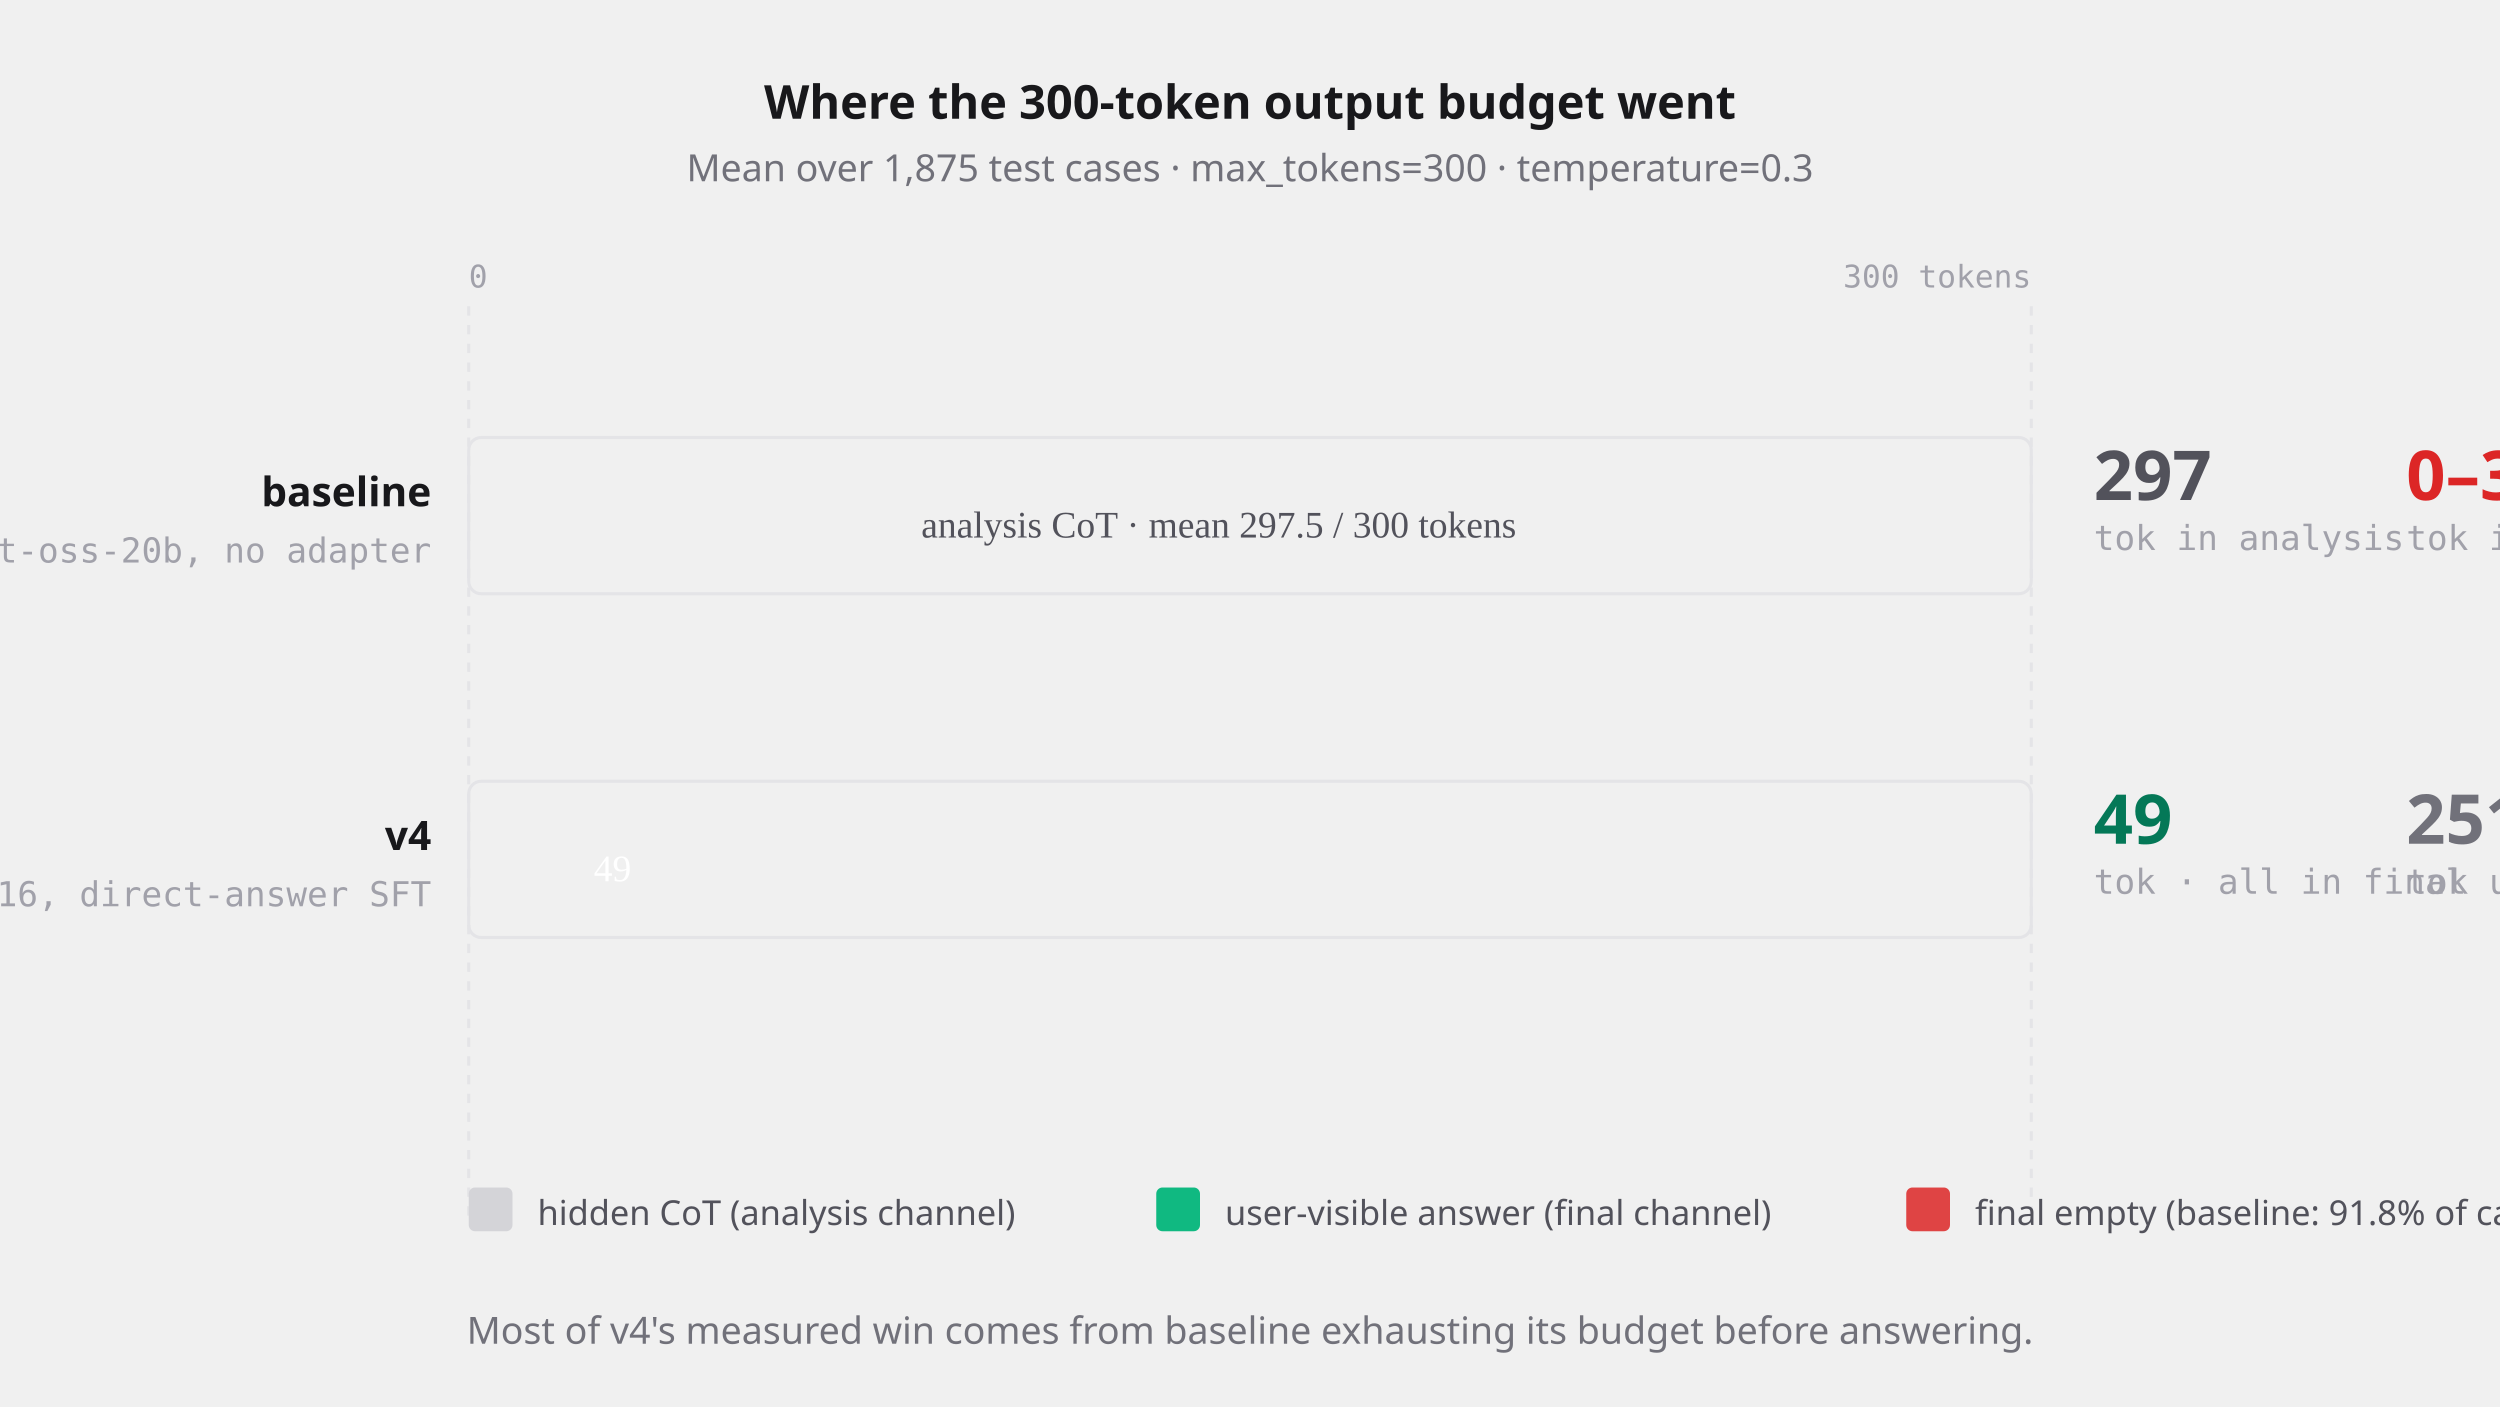
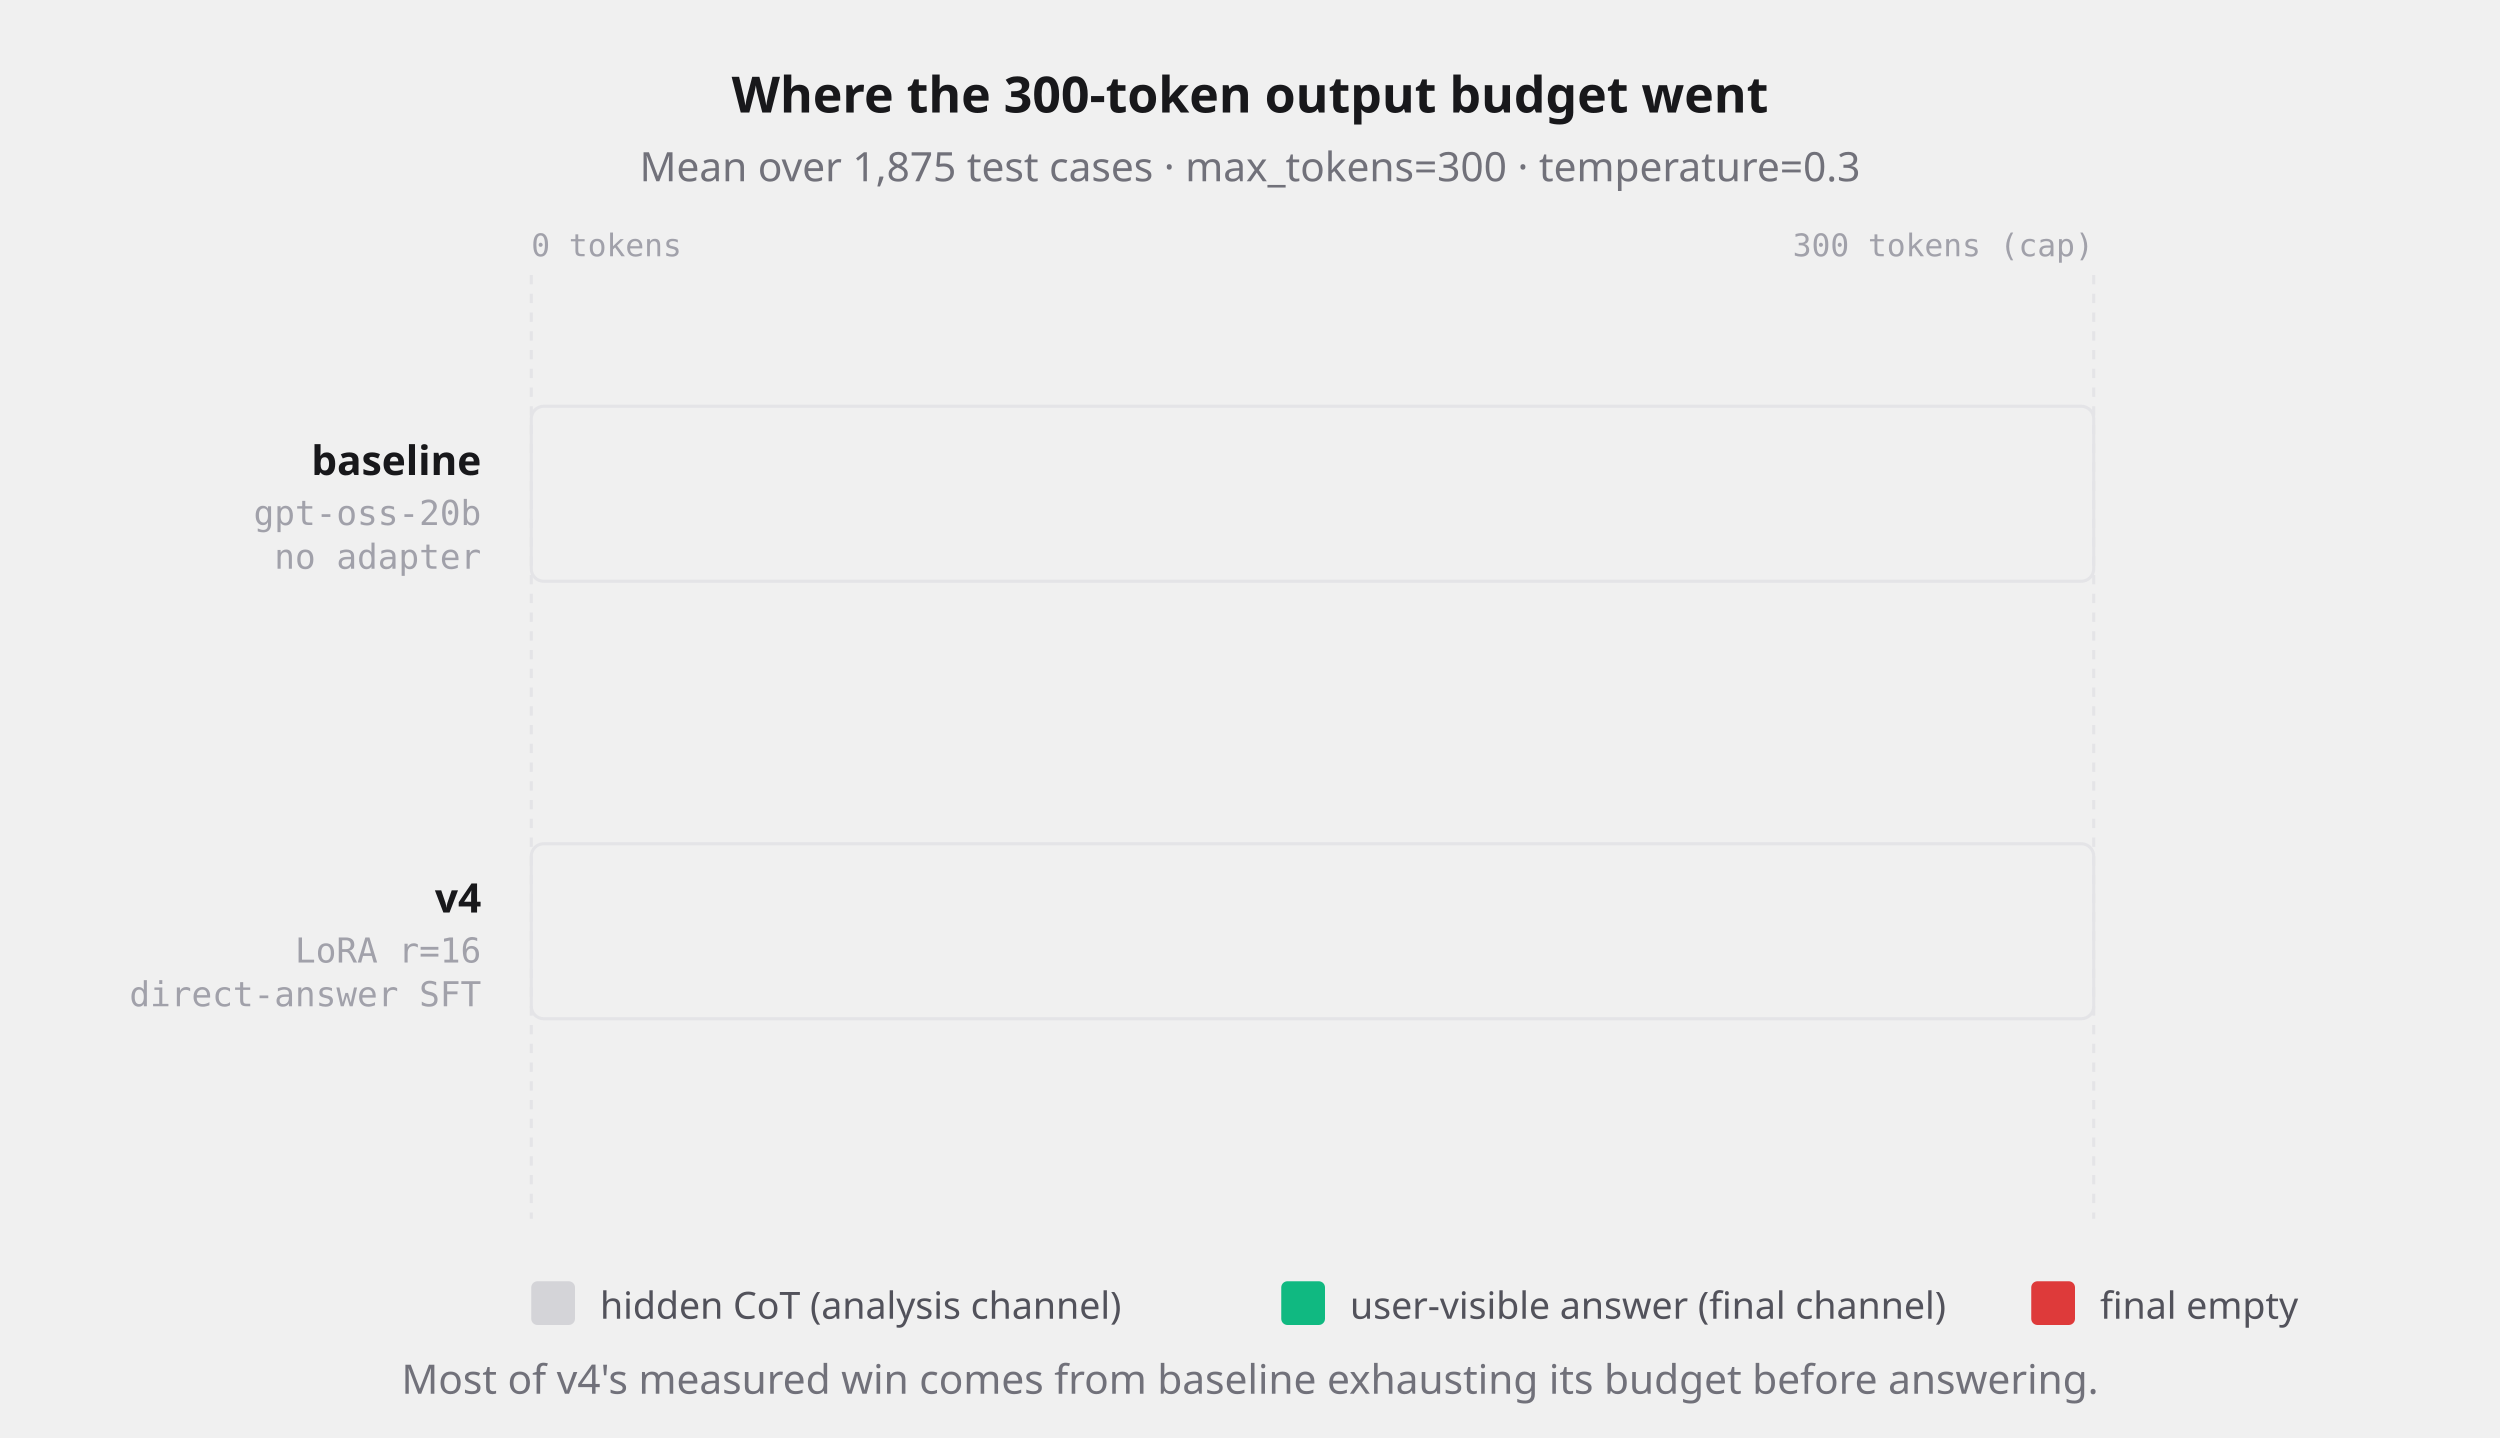
- <svg xmlns="http://www.w3.org/2000/svg" viewBox="0 0 800 450" role="img" aria-labelledby="t d">
+ <svg xmlns="http://www.w3.org/2000/svg" viewBox="0 0 800 460" role="img" aria-labelledby="t d">
  <style>
-     .title    { font: 600 15px ui-sans-serif, system-ui, sans-serif; fill: #18181b; }
-     .subtitle { font: 400 12px ui-sans-serif, system-ui, sans-serif; fill: #71717a; }
-     .row-label { font: 600 13px ui-sans-serif, system-ui, sans-serif; fill: #18181b; }
-     .row-sub   { font: 400 11px ui-monospace, monospace; fill: #a1a1aa; }
-     .scale     { font: 400 10px ui-monospace, monospace; fill: #a1a1aa; }
-     .legend    { font: 500 11px ui-sans-serif, system-ui, sans-serif; fill: #52525b; }
-     .frame     { fill: none; stroke: #e4e4e7; stroke-width: 1; }
+     .title    { font: 600 16px ui-sans-serif, system-ui, sans-serif; fill: #18181b; }
+     .subtitle { font: 400 13px ui-sans-serif, system-ui, sans-serif; fill: #71717a; }

+     .row-label  { font: 600 13px ui-sans-serif, system-ui, sans-serif; fill: #18181b; }
+     .row-sub    { font: 400 11px ui-monospace, monospace; fill: #a1a1aa; }
+     .bar-inline { font: 600 13px ui-sans-serif, system-ui, sans-serif; fill: #ffffff; }
+     .callout    { font: 500 12px ui-sans-serif, system-ui, sans-serif; fill: #52525b; }
+     .callout-strong { font: 700 14px ui-sans-serif, system-ui, sans-serif; }
+     .scale-tick { font: 400 10px ui-monospace, monospace; fill: #a1a1aa; }
+     .legend     { font: 500 12px ui-sans-serif, system-ui, sans-serif; fill: #52525b; }
+ 
+     .frame { fill: none; stroke: #e4e4e7; stroke-width: 1; }
    .analysis-fill { fill: #d4d4d8; }
    .final-fill    { fill: #10b981; }
-     .empty-fill    { fill: #dc2626; opacity: 0.85; }
+     .empty-marker  { fill: #dc2626; opacity: 0.9; }
+     .unused-fill   { fill: #fafafa; }

-     .bar-analysis { transform-origin: left center; transform: scaleX(0); animation: fill1 2.2s cubic-bezier(0.4,0,0.2,1) 0.2s forwards, loop1 12s infinite 2.4s; }
-     .bar-empty    { transform-origin: left center; transform: scaleX(0); animation: fill2 0.4s ease 2.4s forwards, loop1 12s infinite 2.8s; }
-     .bar-final-v4 { transform-origin: left center; transform: scaleX(0); animation: fill3 1.4s cubic-bezier(0.4,0,0.2,1) 0.4s forwards, loop1 12s infinite 1.8s; }
+     .bar-analysis { transform-origin: left center; transform: scaleX(0); animation: fill1 2s cubic-bezier(0.4,0,0.2,1) 0.3s forwards, loop 12s infinite 2.3s; }
+     .bar-empty    { transform-origin: left center; transform: scaleX(0); animation: fill2 0.4s ease 2.3s forwards, loop 12s infinite 2.7s; }
+     .bar-final-v4 { transform-origin: left center; transform: scaleX(0); animation: fill3 1.4s cubic-bezier(0.4,0,0.2,1) 0.5s forwards, loop 12s infinite 1.9s; }
+     .text-fade    { opacity: 0; animation: fade 0.4s ease forwards, loop 12s infinite; }
+     .t1 { animation-delay: 1.7s, 1.7s; }
+     .t2 { animation-delay: 2.5s, 2.5s; }
+     .t3 { animation-delay: 1.6s, 1.6s; }
+     .t4 { animation-delay: 2.0s, 2.0s; }

    @keyframes fill1 { to { transform: scaleX(0.99); } }
    @keyframes fill2 { to { transform: scaleX(0.01); } }
    @keyframes fill3 { to { transform: scaleX(0.163); } }
-     @keyframes loop1 { 0%,88%,100% { opacity: 1 } 90%,98% { opacity: 0.15 } }
- 
-     .num-big    { font: 700 22px ui-sans-serif, system-ui, sans-serif; }
-     .num-unit   { font: 500 11px ui-monospace, monospace; fill: #a1a1aa; }
+     @keyframes fade  { to { opacity: 1; } }
+     @keyframes loop  { 0%,88%,100% { opacity: 1 } 92%,98% { opacity: 0.2 } }

    .marker-line { stroke: #e4e4e7; stroke-width: 1; stroke-dasharray: 3 3; }
  </style>
-   <text class="title" x="400" y="38" text-anchor="middle">Where the 300-token output budget went</text>
+   <text class="title" x="400" y="36" text-anchor="middle">Where the 300-token output budget went</text>
  <text class="subtitle" x="400" y="58" text-anchor="middle">Mean over 1,875 test cases · max_tokens=300 · temperature=0.3</text>
-   <g transform="translate(150, 110)">
-     <line class="marker-line" x1="0" y1="-12" x2="0" y2="280" />
-     <line class="marker-line" x1="500" y1="-12" x2="500" y2="280" />
-     <text class="scale" x="0" y="-18">0</text>
-     <text class="scale" x="500" y="-18" text-anchor="end">300 tokens</text>
+   <g transform="translate(170, 100)">
+     <line class="marker-line" x1="0" y1="-12" x2="0" y2="290" />
+     <line class="marker-line" x1="500" y1="-12" x2="500" y2="290" />
+     <text class="scale-tick" x="0" y="-18">0 tokens</text>
+     <text class="scale-tick" x="500" y="-18" text-anchor="end">300 tokens (cap)</text>
    <g transform="translate(0, 30)">
-       <text class="row-label" x="-12" y="22" text-anchor="end">baseline</text>
-       <text class="row-sub" x="-12" y="40" text-anchor="end">gpt-oss-20b, no adapter</text>
-       <rect class="frame" x="0" y="0" width="500" height="50" rx="4" />
+       <text class="row-label" x="-16" y="22" text-anchor="end">baseline</text>
+       <text class="row-sub" x="-16" y="38" text-anchor="end">gpt-oss-20b</text>
+       <text class="row-sub" x="-16" y="52" text-anchor="end">no adapter</text>
+       <rect class="frame" x="0" y="0" width="500" height="56" rx="4" />
      <g class="bar-analysis">
-         <rect class="analysis-fill" x="0" y="0" width="500" height="50" rx="4" />
+         <rect class="analysis-fill" x="0" y="0" width="500" height="56" rx="4" />
      </g>
      <g class="bar-empty">
-         <rect class="empty-fill" x="495" y="0" width="5" height="50" rx="0" />
+         <rect class="empty-marker" x="495" y="0" width="5" height="56" rx="0" />
      </g>
-       <text x="240" y="32" text-anchor="middle" font="500 11px ui-sans-serif, system-ui, sans-serif" fill="#52525b">
-         analysis CoT · mean 297.5 / 300 tokens
-       </text>
-       <text class="num-big" x="520" y="20" fill="#52525b">297</text>
-       <text class="num-unit" x="520" y="36">tok in analysis</text>
-       <text class="num-big" x="620" y="20" fill="#dc2626">0–3</text>
-       <text class="num-unit" x="620" y="36">tok in final</text>
+       <g class="text-fade t1">
+         <text class="bar-inline" x="250" y="34" text-anchor="middle" fill="#52525b">analysis CoT · 297 / 300 tokens</text>
+       </g>
+       <g class="text-fade t2">
+         <text class="callout" x="520" y="22">
+           <tspan class="callout-strong" fill="#dc2626">final: empty</tspan>
+         </text>
+         <text class="callout" x="520" y="42">in 91.8% of cases</text>
+         <text class="callout" x="520" y="56">(1,721 / 1,875 test)</text>
+       </g>
    </g>
-     <g transform="translate(0, 140)">
-       <text class="row-label" x="-12" y="22" text-anchor="end">v4</text>
-       <text class="row-sub" x="-12" y="40" text-anchor="end">LoRA r=16, direct-answer SFT</text>
-       <rect class="frame" x="0" y="0" width="500" height="50" rx="4" />
+     <g transform="translate(0, 170)">
+       <text class="row-label" x="-16" y="22" text-anchor="end">v4</text>
+       <text class="row-sub" x="-16" y="38" text-anchor="end">LoRA r=16</text>
+       <text class="row-sub" x="-16" y="52" text-anchor="end">direct-answer SFT</text>
+       <rect class="frame" x="0" y="0" width="500" height="56" rx="4" />
      <g class="bar-final-v4">
-         <rect class="final-fill" x="0" y="0" width="500" height="50" rx="4" />
+         <rect class="final-fill" x="0" y="0" width="500" height="56" rx="4" />
      </g>
-       <text x="40" y="32" font="500 11px ui-sans-serif, system-ui, sans-serif" fill="#ffffff">49</text>
-       <text class="num-big" x="520" y="20" fill="#047857">49</text>
-       <text class="num-unit" x="520" y="36">tok · all in final</text>
-       <text class="num-big" x="620" y="20" fill="#71717a">251</text>
-       <text class="num-unit" x="620" y="36">tok unused</text>
+       <g class="text-fade t3">
+         <text class="bar-inline" x="42" y="34">49 tok</text>
+       </g>
+       <g class="text-fade t4">
+         <text class="callout" x="520" y="22">
+           <tspan class="callout-strong" fill="#047857">all in final</tspan>
+         </text>
+         <text class="callout" x="520" y="42">mean 49.4 tokens</text>
+         <text class="callout" x="520" y="56">(251 budget unused)</text>
+       </g>
    </g>
  </g>
-   <g transform="translate(150, 380)">
+   <g transform="translate(170, 410)">
    <rect class="analysis-fill" x="0" y="0" width="14" height="14" rx="2" />
    <text class="legend" x="22" y="12">hidden CoT (analysis channel)</text>
-     <rect class="final-fill" x="220" y="0" width="14" height="14" rx="2" />
-     <text class="legend" x="242" y="12">user-visible answer (final channel)</text>
-     <rect class="empty-fill" x="460" y="0" width="14" height="14" rx="2" />
-     <text class="legend" x="482" y="12">final empty (baseline: 91.8% of cases)</text>
+     <rect class="final-fill" x="240" y="0" width="14" height="14" rx="2" />
+     <text class="legend" x="262" y="12">user-visible answer (final channel)</text>
+     <rect class="empty-marker" x="480" y="0" width="14" height="14" rx="2" />
+     <text class="legend" x="502" y="12">final empty</text>
  </g>
-   <text x="400" y="430" text-anchor="middle" class="subtitle">Most of v4's measured win comes from baseline exhausting its budget before answering.</text>
+   <text x="400" y="446" text-anchor="middle" class="subtitle">
+     Most of v4's measured win comes from baseline exhausting its budget before answering.
+   </text>
</svg>
